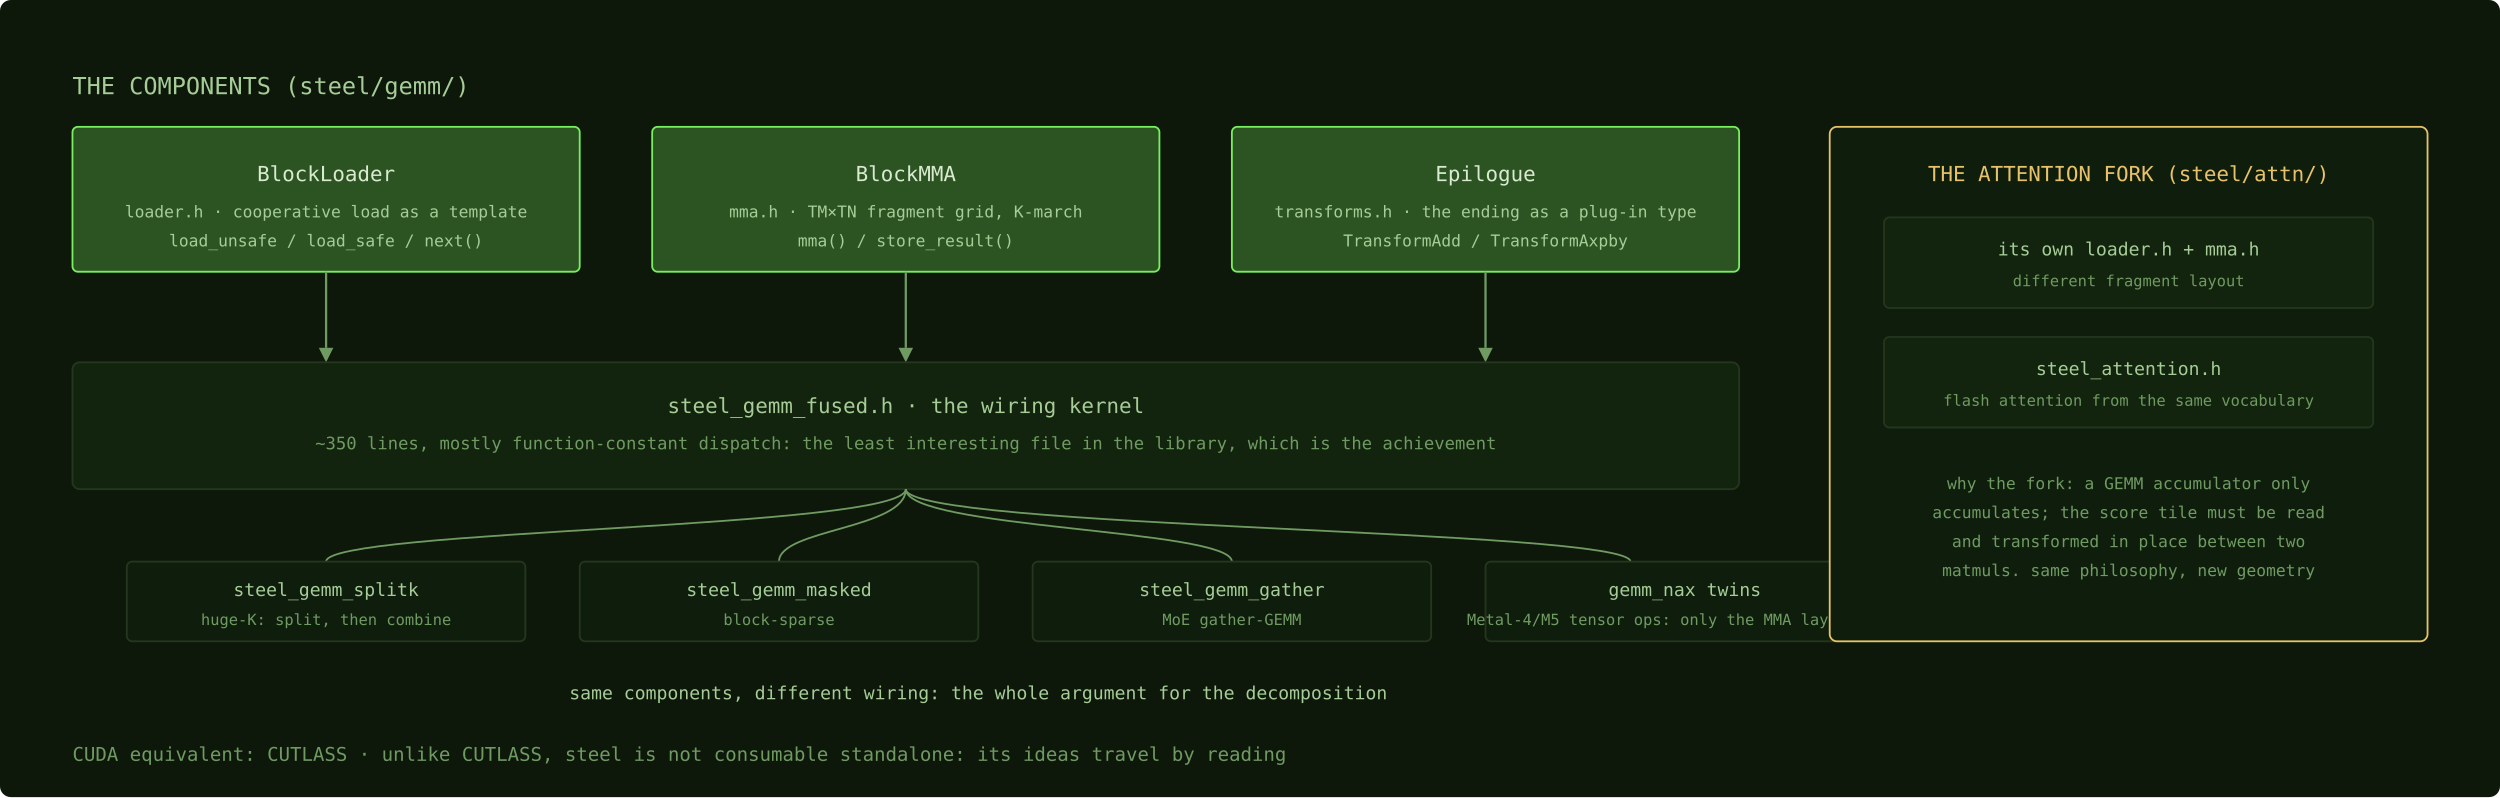
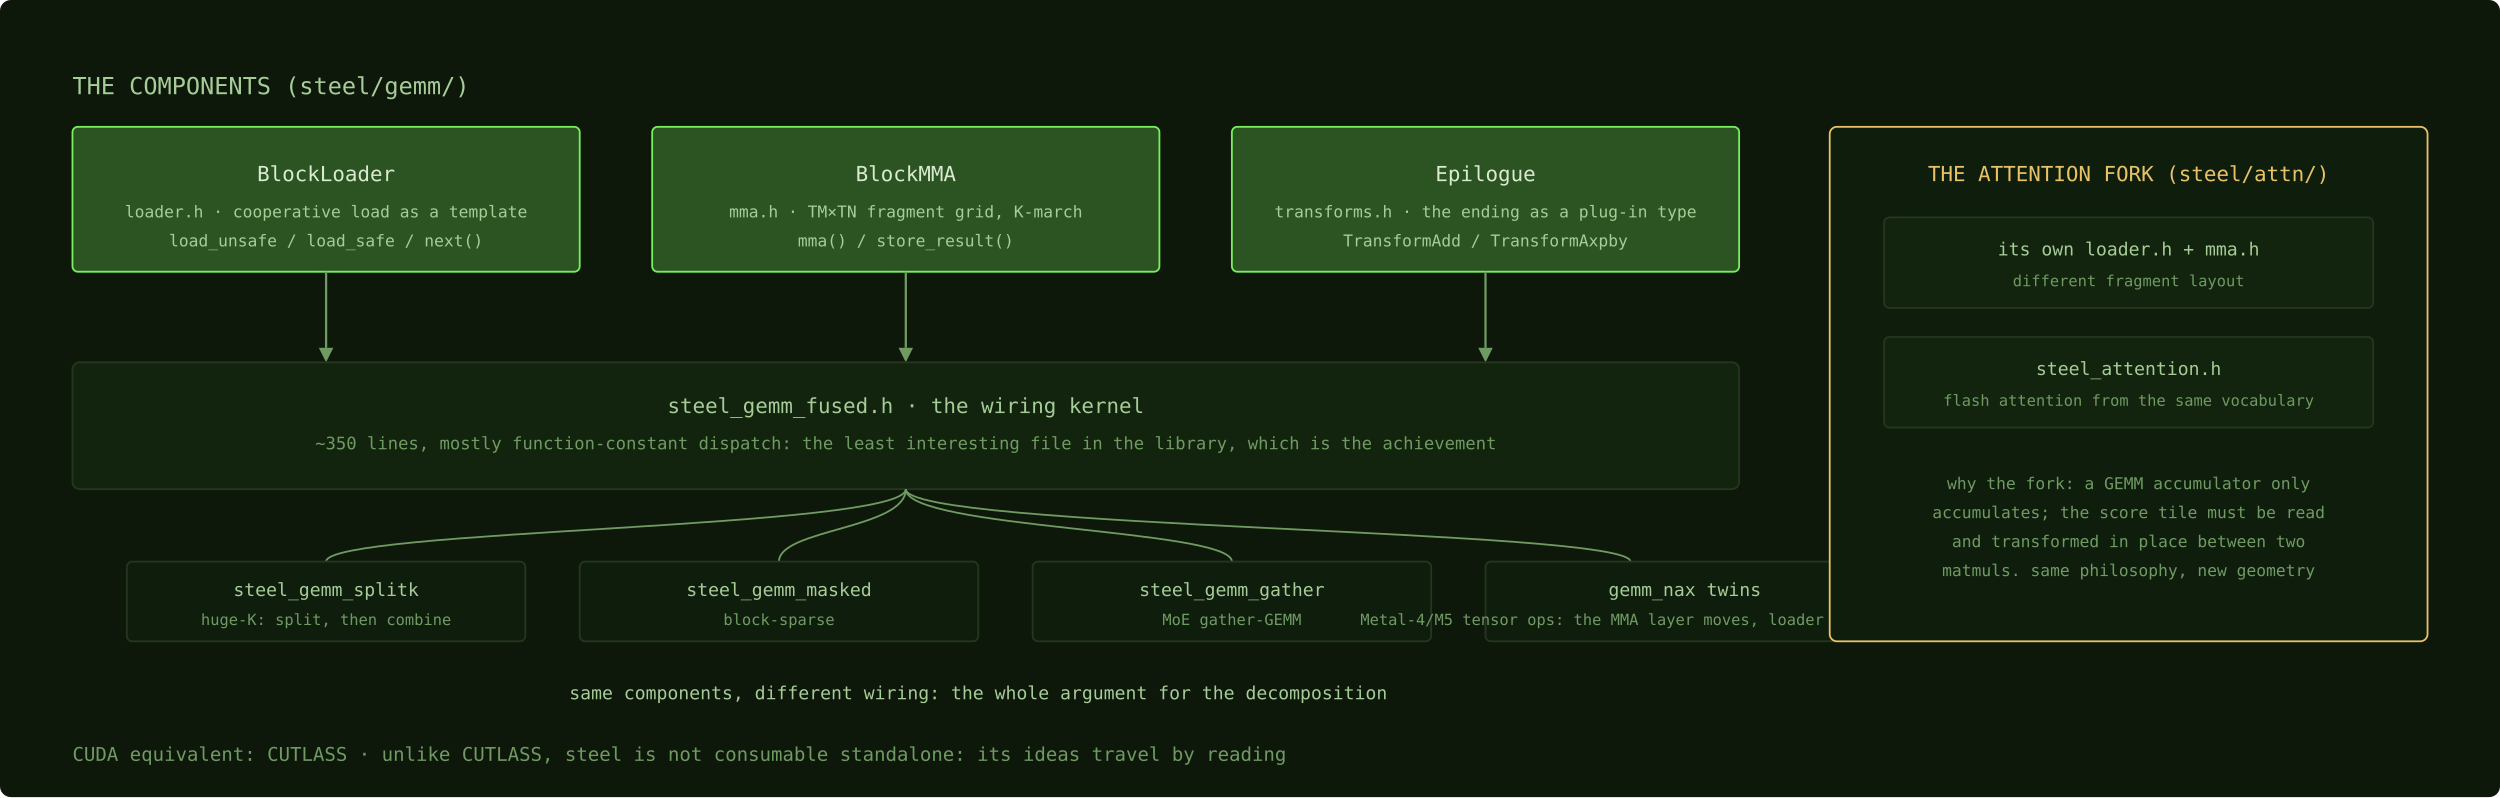
<svg xmlns="http://www.w3.org/2000/svg" viewBox="0 0 1380 440" role="img" aria-label="Steel's component architecture: BlockLoader, BlockMMA, and epilogue transforms wired together by the fused GEMM kernel, with sibling wiring kernels reusing the same components and the attention fork carrying its own differently shaped loader and MMA" font-family="Azeret Mono, ui-monospace, Menlo, monospace">
  <rect width="1380" height="440" rx="6" fill="#0d180a" />
  <text x="40" y="52" font-size="13" fill="#a6cc97">THE COMPONENTS (steel/gemm/)</text>
  <g>
    <rect x="40" y="70" width="280" height="80" fill="#2c5423" stroke="#77ef5e" rx="3" />
    <text x="180" y="100" font-size="11.5" fill="#d9ead0" text-anchor="middle">BlockLoader</text>
    <text x="180" y="120" font-size="9" fill="#a6cc97" text-anchor="middle">loader.h · cooperative load as a template</text>
    <text x="180" y="136" font-size="9" fill="#a6cc97" text-anchor="middle">load_unsafe / load_safe / next()</text>
    <rect x="360" y="70" width="280" height="80" fill="#2c5423" stroke="#77ef5e" rx="3" />
    <text x="500" y="100" font-size="11.5" fill="#d9ead0" text-anchor="middle">BlockMMA</text>
    <text x="500" y="120" font-size="9" fill="#a6cc97" text-anchor="middle">mma.h · TM×TN fragment grid, K-march</text>
    <text x="500" y="136" font-size="9" fill="#a6cc97" text-anchor="middle">mma() / store_result()</text>
    <rect x="680" y="70" width="280" height="80" fill="#2c5423" stroke="#77ef5e" rx="3" />
    <text x="820" y="100" font-size="11.5" fill="#d9ead0" text-anchor="middle">Epilogue</text>
    <text x="820" y="120" font-size="9" fill="#a6cc97" text-anchor="middle">transforms.h · the ending as a plug-in type</text>
    <text x="820" y="136" font-size="9" fill="#a6cc97" text-anchor="middle">TransformAdd / TransformAxpby</text>
  </g>
  <g stroke="#6f9a62" fill="#6f9a62">
    <line x1="180" y1="150" x2="180" y2="192" stroke-width="1.25" />
    <path d="M176 192 L180 200 L184 192 Z" stroke="none" />
    <line x1="500" y1="150" x2="500" y2="192" stroke-width="1.25" />
    <path d="M496 192 L500 200 L504 192 Z" stroke="none" />
    <line x1="820" y1="150" x2="820" y2="192" stroke-width="1.25" />
    <path d="M816 192 L820 200 L824 192 Z" stroke="none" />
  </g>
  <rect x="40" y="200" width="920" height="70" fill="#12240d" stroke="#24361d" rx="4" />
  <text x="500" y="228" font-size="11.5" fill="#a6cc97" text-anchor="middle">steel_gemm_fused.h · the wiring kernel</text>
  <text x="500" y="248" font-size="9.5" fill="#6f9a62" text-anchor="middle">~350 lines, mostly function-constant dispatch: the least interesting file in the library, which is the achievement</text>
  <g stroke="#6f9a62" fill="none">
    <path d="M500 270 C 500 292, 180 292, 180 310" />
    <path d="M500 270 C 500 292, 430 292, 430 310" />
    <path d="M500 270 C 500 292, 680 292, 680 310" />
    <path d="M500 270 C 500 292, 900 292, 900 310" />
  </g>
  <g>
    <rect x="70" y="310" width="220" height="44" fill="#0f1e0c" stroke="#24361d" rx="3" />
    <text x="180" y="329" font-size="10" fill="#a6cc97" text-anchor="middle">steel_gemm_splitk</text>
    <text x="180" y="345" font-size="8.5" fill="#6f9a62" text-anchor="middle">huge-K: split, then combine</text>
    <rect x="320" y="310" width="220" height="44" fill="#0f1e0c" stroke="#24361d" rx="3" />
    <text x="430" y="329" font-size="10" fill="#a6cc97" text-anchor="middle">steel_gemm_masked</text>
    <text x="430" y="345" font-size="8.5" fill="#6f9a62" text-anchor="middle">block-sparse</text>
    <rect x="570" y="310" width="220" height="44" fill="#0f1e0c" stroke="#24361d" rx="3" />
    <text x="680" y="329" font-size="10" fill="#a6cc97" text-anchor="middle">steel_gemm_gather</text>
    <text x="680" y="345" font-size="8.5" fill="#6f9a62" text-anchor="middle">MoE gather-GEMM</text>
    <rect x="820" y="310" width="220" height="44" fill="#0f1e0c" stroke="#24361d" rx="3" />
    <text x="930" y="329" font-size="10" fill="#a6cc97" text-anchor="middle">gemm_nax twins</text>
-     <text x="930" y="345" font-size="8.5" fill="#6f9a62" text-anchor="middle">Metal-4/M5 tensor ops: only the MMA layer moves</text>
+     <text x="930" y="345" font-size="8.5" fill="#6f9a62" text-anchor="middle">Metal-4/M5 tensor ops: the MMA layer moves, loader and epilogue follow</text>
  </g>
  <text x="540" y="386" font-size="10" fill="#a6cc97" text-anchor="middle">same components, different wiring: the whole argument for the decomposition</text>
  <rect x="1010" y="70" width="330" height="284" fill="#0f1e0c" stroke="#e8c268" rx="4" />
  <text x="1175" y="100" font-size="11.5" fill="#e8c268" text-anchor="middle">THE ATTENTION FORK (steel/attn/)</text>
  <rect x="1040" y="120" width="270" height="50" fill="#12240d" stroke="#24361d" rx="3" />
  <text x="1175" y="141" font-size="10" fill="#a6cc97" text-anchor="middle">its own loader.h + mma.h</text>
  <text x="1175" y="158" font-size="8.5" fill="#6f9a62" text-anchor="middle">different fragment layout</text>
  <rect x="1040" y="186" width="270" height="50" fill="#12240d" stroke="#24361d" rx="3" />
  <text x="1175" y="207" font-size="10" fill="#a6cc97" text-anchor="middle">steel_attention.h</text>
  <text x="1175" y="224" font-size="8.5" fill="#6f9a62" text-anchor="middle">flash attention from the same vocabulary</text>
  <text x="1175" y="270" font-size="9" fill="#6f9a62" text-anchor="middle">why the fork: a GEMM accumulator only</text>
  <text x="1175" y="286" font-size="9" fill="#6f9a62" text-anchor="middle">accumulates; the score tile must be read</text>
  <text x="1175" y="302" font-size="9" fill="#6f9a62" text-anchor="middle">and transformed in place between two</text>
  <text x="1175" y="318" font-size="9" fill="#6f9a62" text-anchor="middle">matmuls. same philosophy, new geometry</text>
  <text x="40" y="420" font-size="10.5" fill="#6f9a62">CUDA equivalent: CUTLASS · unlike CUTLASS, steel is not consumable standalone: its ideas travel by reading</text>
</svg>
